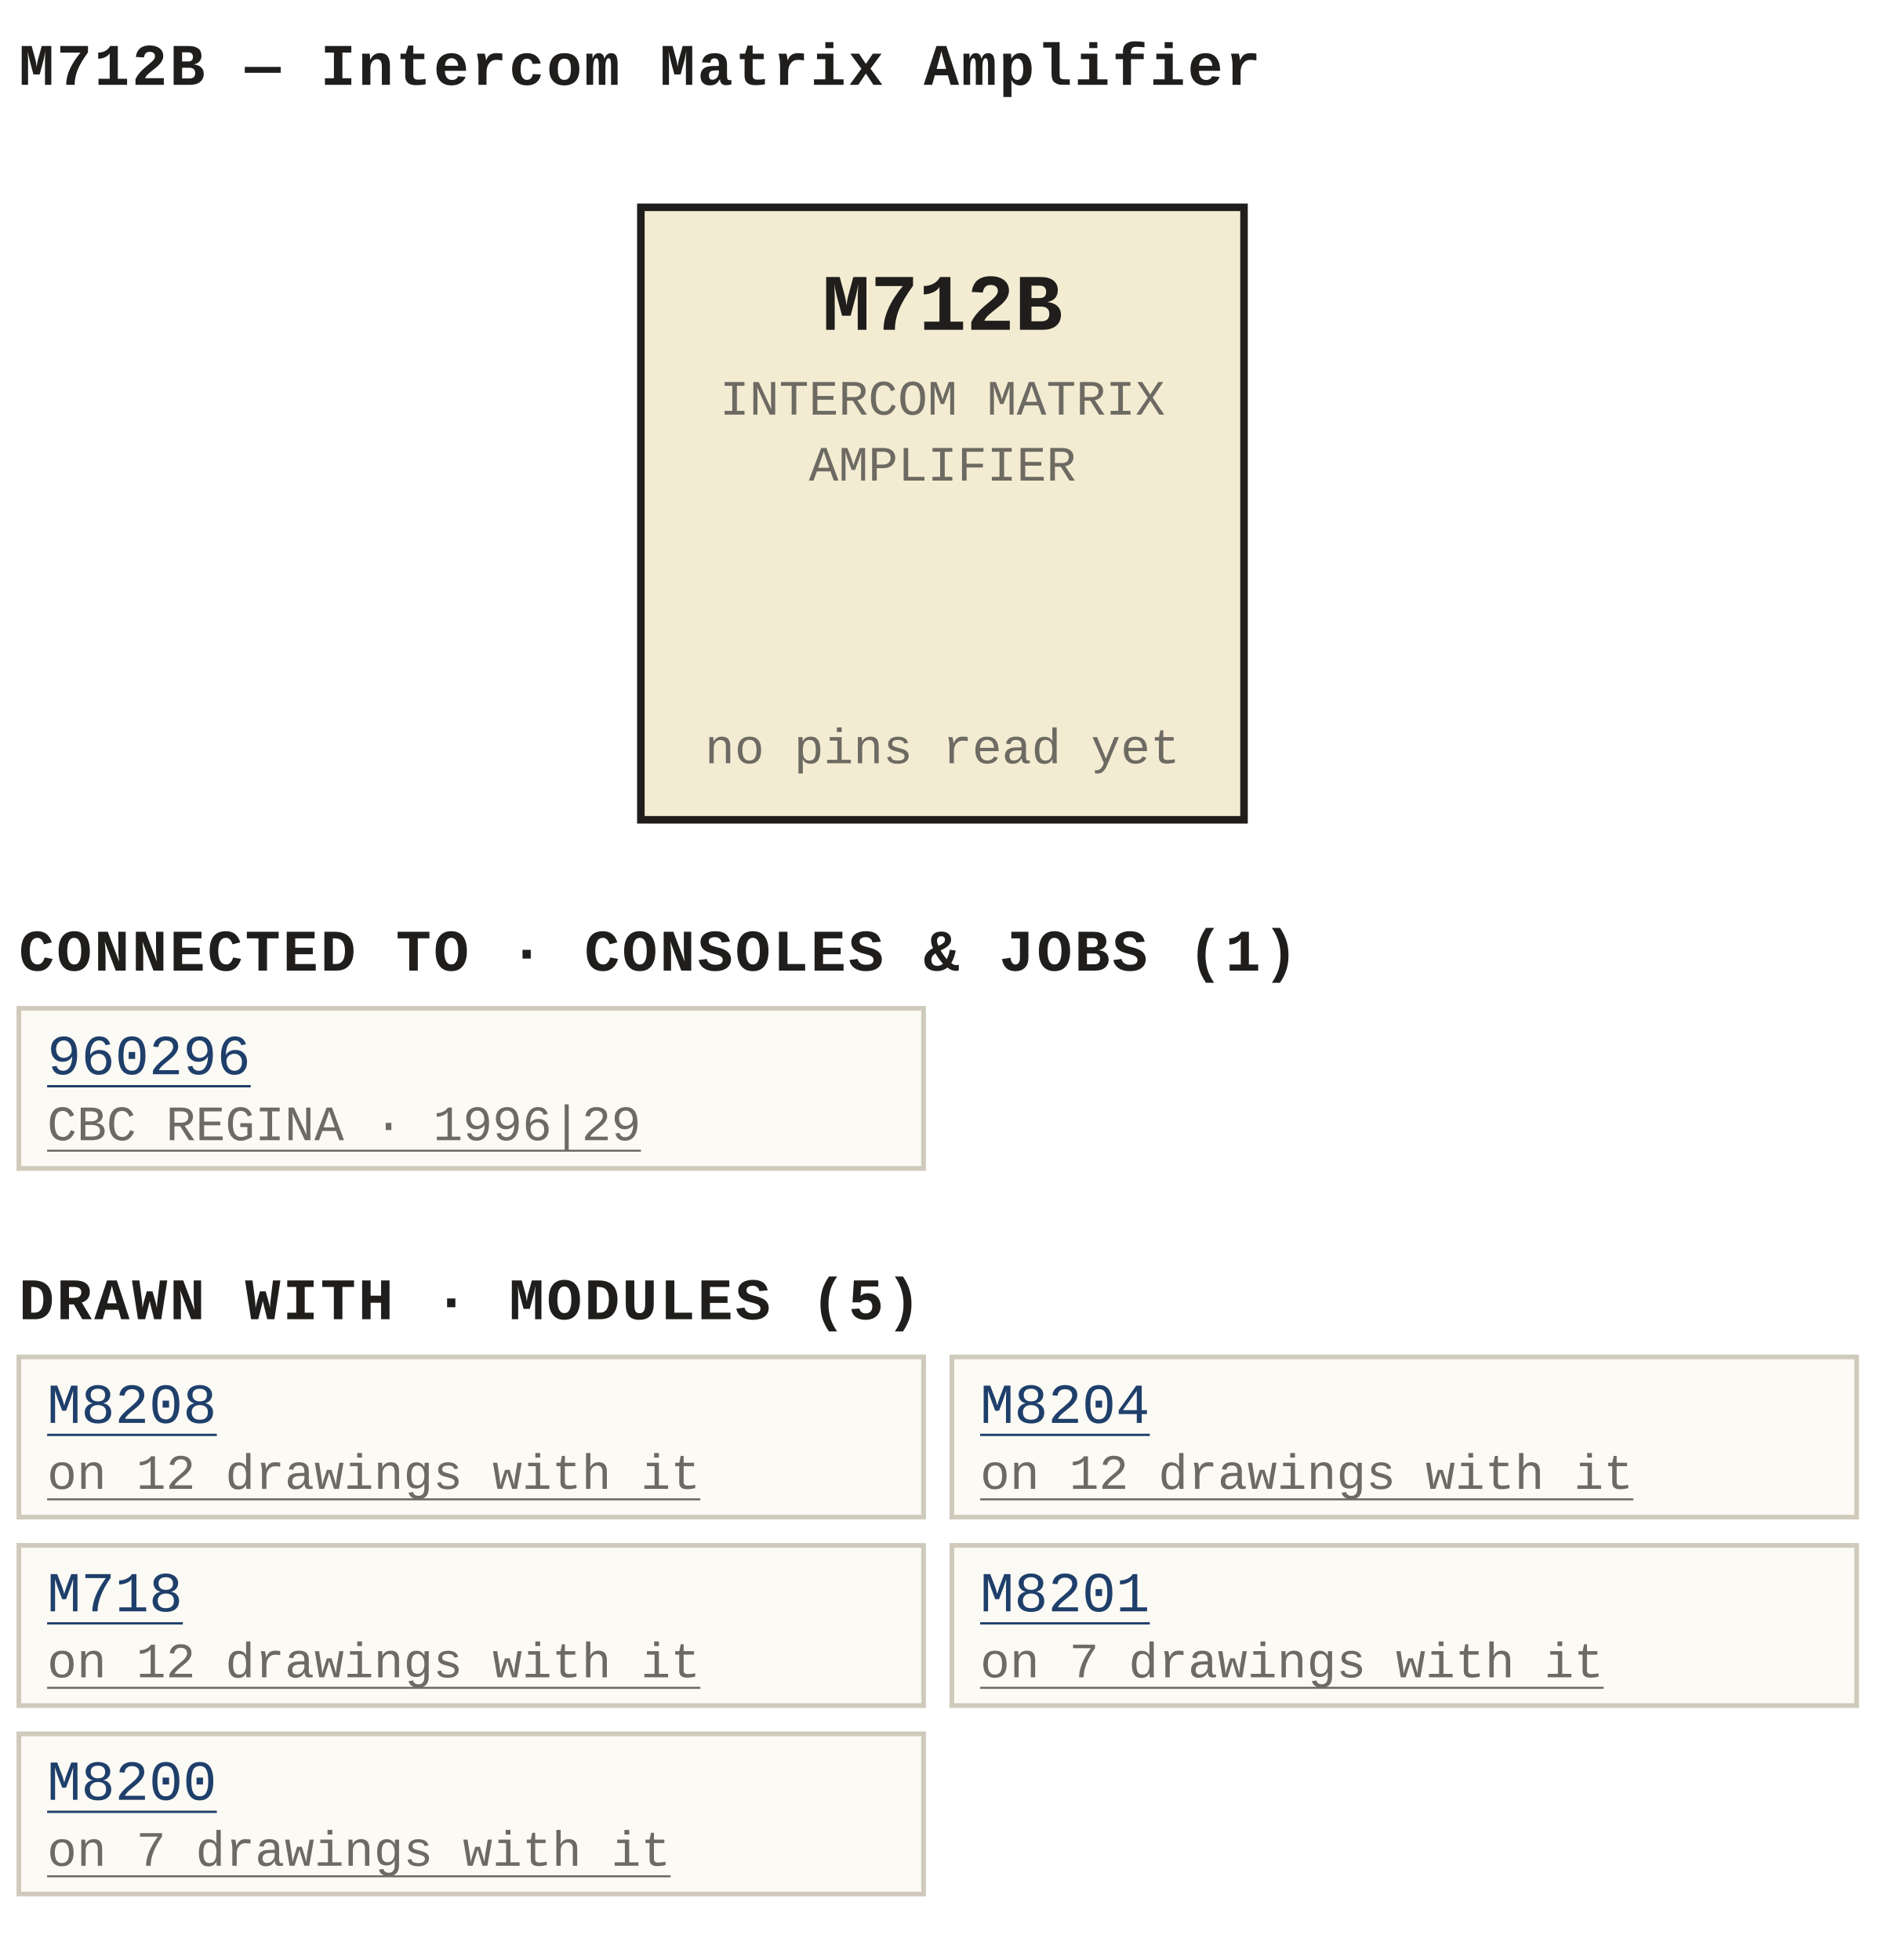
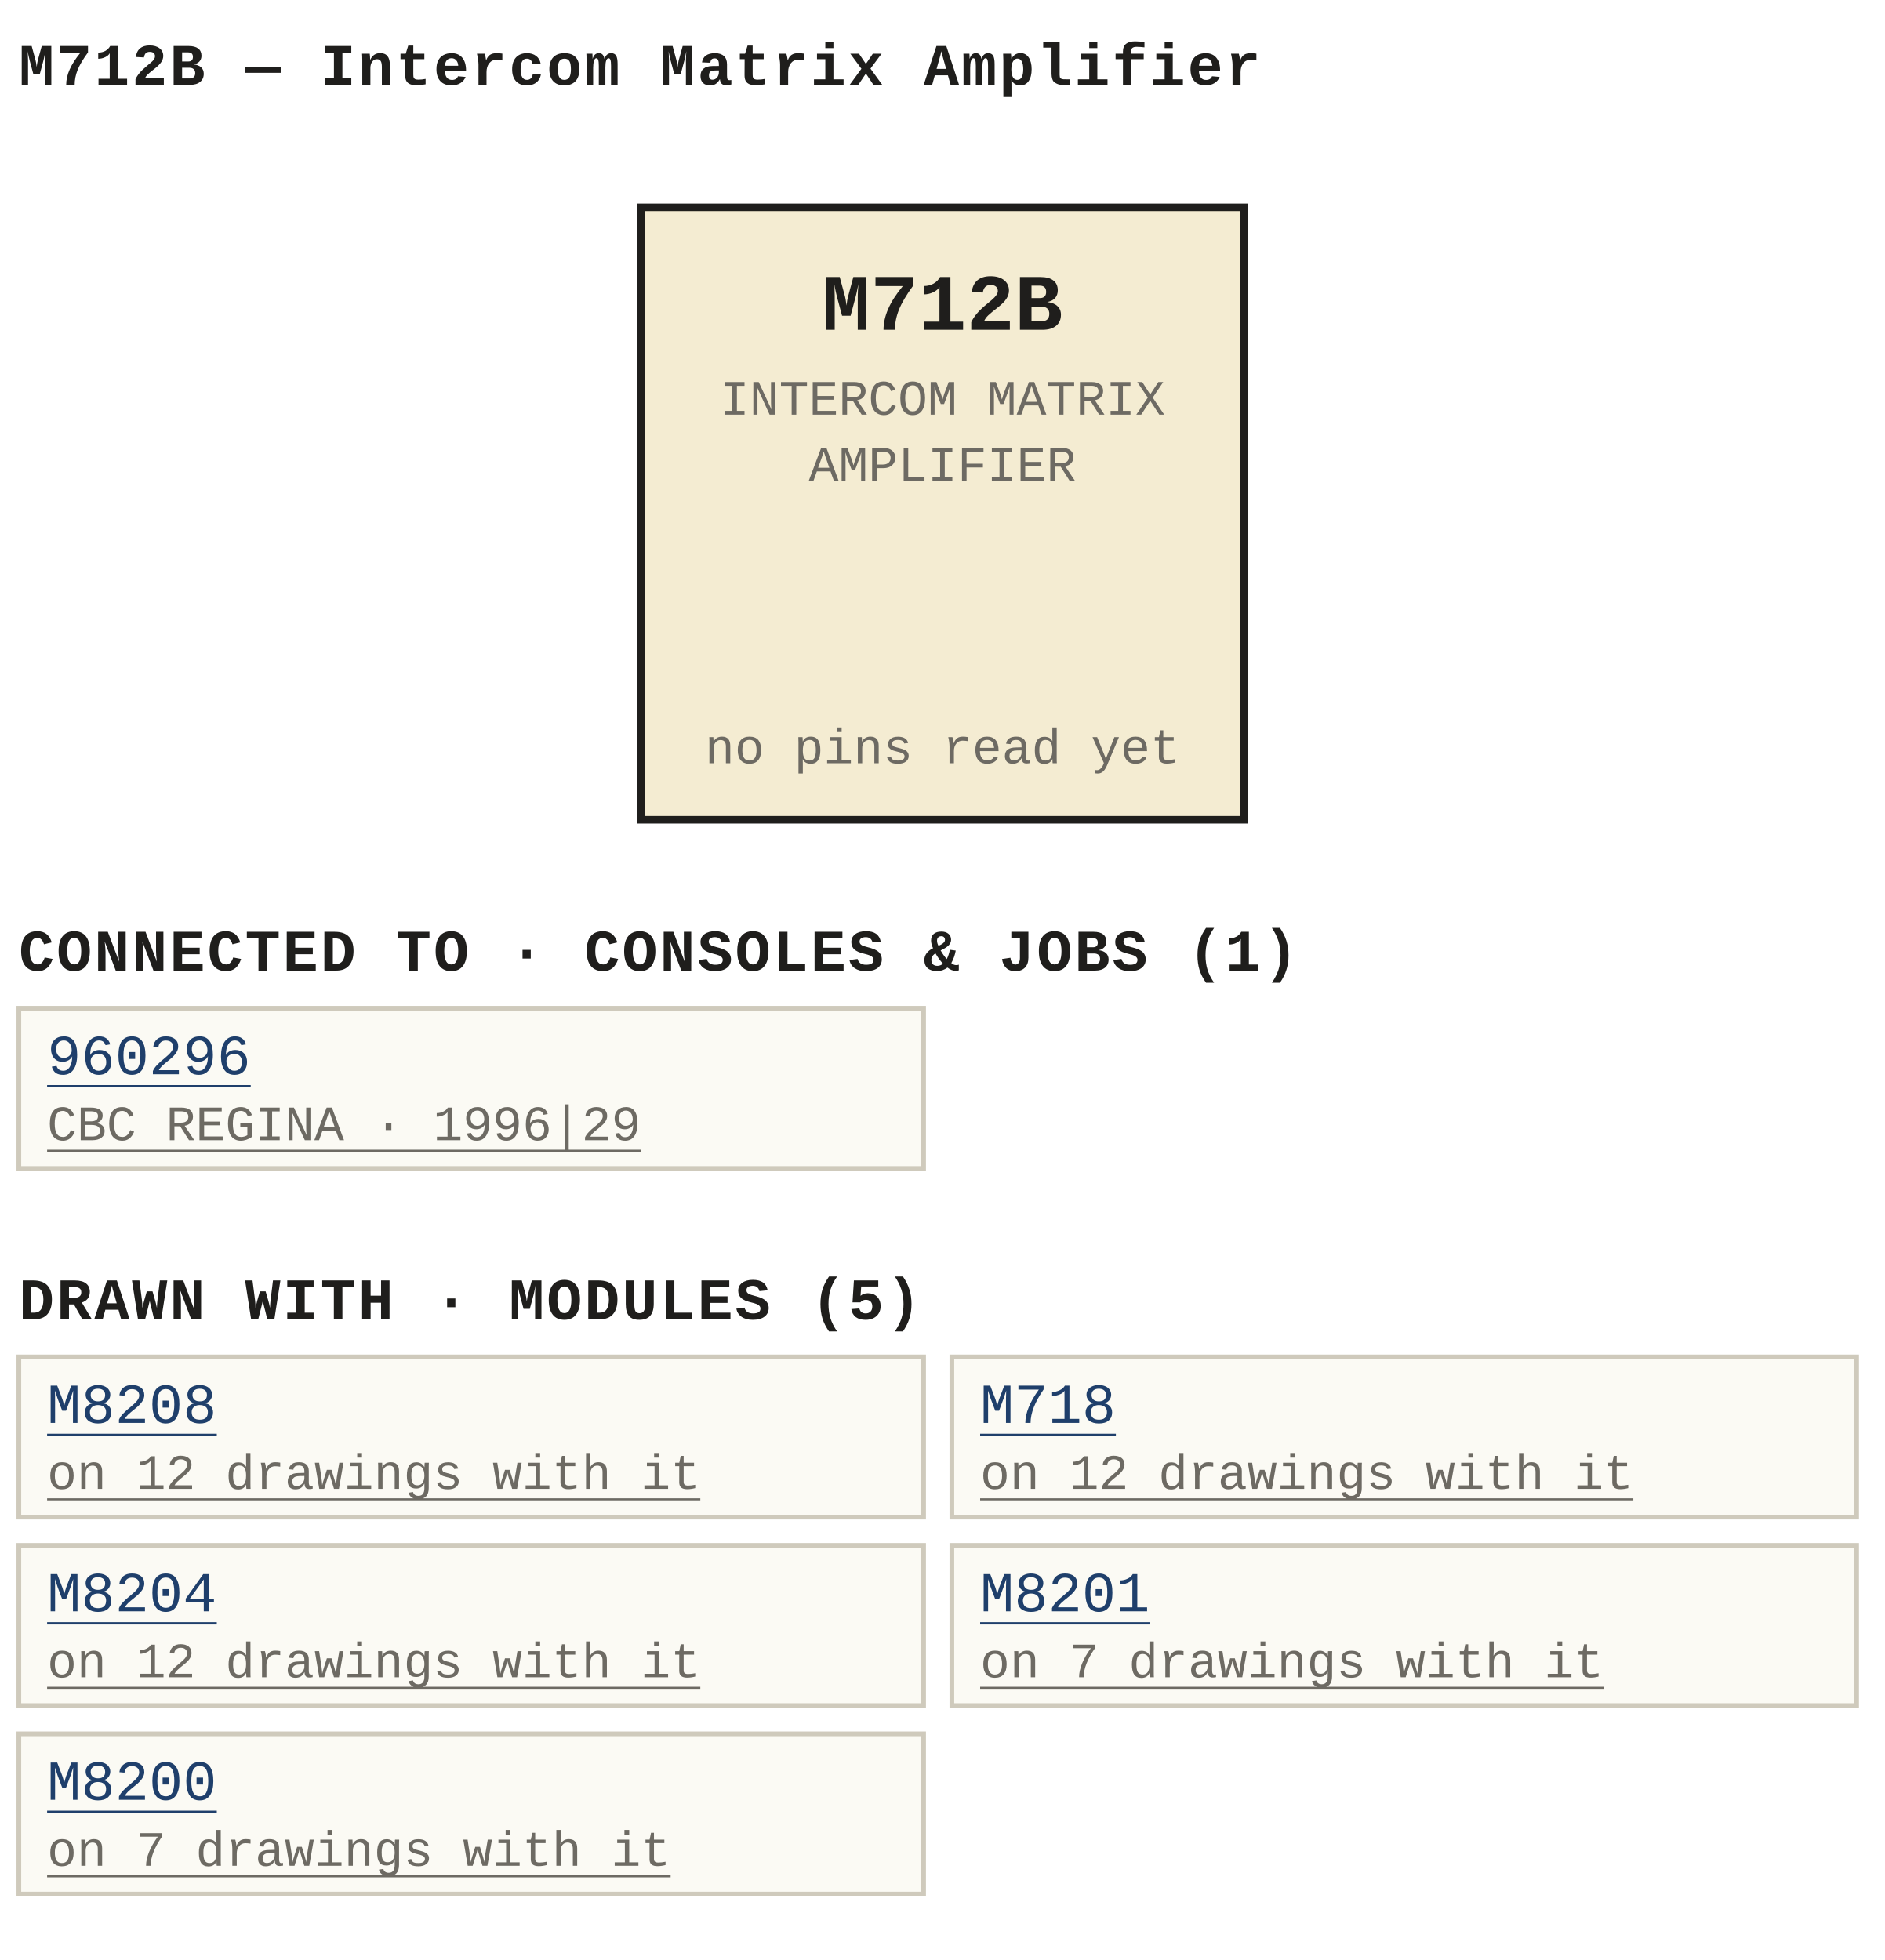
<svg xmlns="http://www.w3.org/2000/svg" class="wp" viewBox="0 0 400 416" width="400" height="416" role="img" aria-label="M712B connections" style="width:100%;max-width:500px;height:auto;background:#fbfaf4">
  <style>.wp text{font-family:"Courier Prime","Courier New",Courier,monospace;fill:#1f1e1c;font-size:12px} .wp .f{fill:#6d6a63;font-size:10.5px} .wp .h{font-size:12.5px;font-weight:700;letter-spacing:.04em} .wp .b{font-size:17px;font-weight:700} .wp a text{fill:#1f3f6b;text-decoration:underline} .wp a:hover rect{fill:#efe9d2}</style>
  <text x="4" y="18" class="h">M712B — Intercom Matrix Amplifier</text>
  <rect x="136" y="44" width="128" height="130" fill="#f4ecd2" stroke="#1f1e1c" stroke-width="1.6" />
  <text x="200.0" y="70" class="b" text-anchor="middle">M712B</text>
  <text x="200.0" y="88" class="f" text-anchor="middle">INTERCOM MATRIX</text>
  <text x="200.0" y="102" class="f" text-anchor="middle">AMPLIFIER</text>
  <text x="200.0" y="162" class="f" text-anchor="middle">no pins read yet</text>
  <text x="4" y="206" class="h">CONNECTED TO · CONSOLES &amp; JOBS (1)</text>
  <a href="../../PAGES/Job-960296.html">
    <rect x="4" y="214" width="192" height="34" fill="#fbfaf4" stroke="#cfcabc" />
    <text x="10" y="228">960296</text>
    <text x="10" y="242" class="f">CBC REGINA · 1996|29</text>
  </a>
  <text x="4" y="280" class="h">DRAWN WITH · MODULES (5)</text>
  <a href="../../PAGES/M8208.html">
    <rect x="4" y="288" width="192" height="34" fill="#fbfaf4" stroke="#cfcabc" />
    <text x="10" y="302">M8208</text>
    <text x="10" y="316" class="f">on 12 drawings with it</text>
  </a>
-   <a href="../../PAGES/M8204.html">
+   <a href="../../PAGES/M718.html">
    <rect x="202" y="288" width="192" height="34" fill="#fbfaf4" stroke="#cfcabc" />
-     <text x="208" y="302">M8204</text>
+     <text x="208" y="302">M718</text>
    <text x="208" y="316" class="f">on 12 drawings with it</text>
  </a>
-   <a href="../../PAGES/M718.html">
+   <a href="../../PAGES/M8204.html">
    <rect x="4" y="328" width="192" height="34" fill="#fbfaf4" stroke="#cfcabc" />
-     <text x="10" y="342">M718</text>
+     <text x="10" y="342">M8204</text>
    <text x="10" y="356" class="f">on 12 drawings with it</text>
  </a>
  <a href="../../PAGES/M8201.html">
    <rect x="202" y="328" width="192" height="34" fill="#fbfaf4" stroke="#cfcabc" />
    <text x="208" y="342">M8201</text>
    <text x="208" y="356" class="f">on 7 drawings with it</text>
  </a>
  <a href="../../PAGES/M8200.html">
    <rect x="4" y="368" width="192" height="34" fill="#fbfaf4" stroke="#cfcabc" />
    <text x="10" y="382">M8200</text>
    <text x="10" y="396" class="f">on 7 drawings with it</text>
  </a>
</svg>
